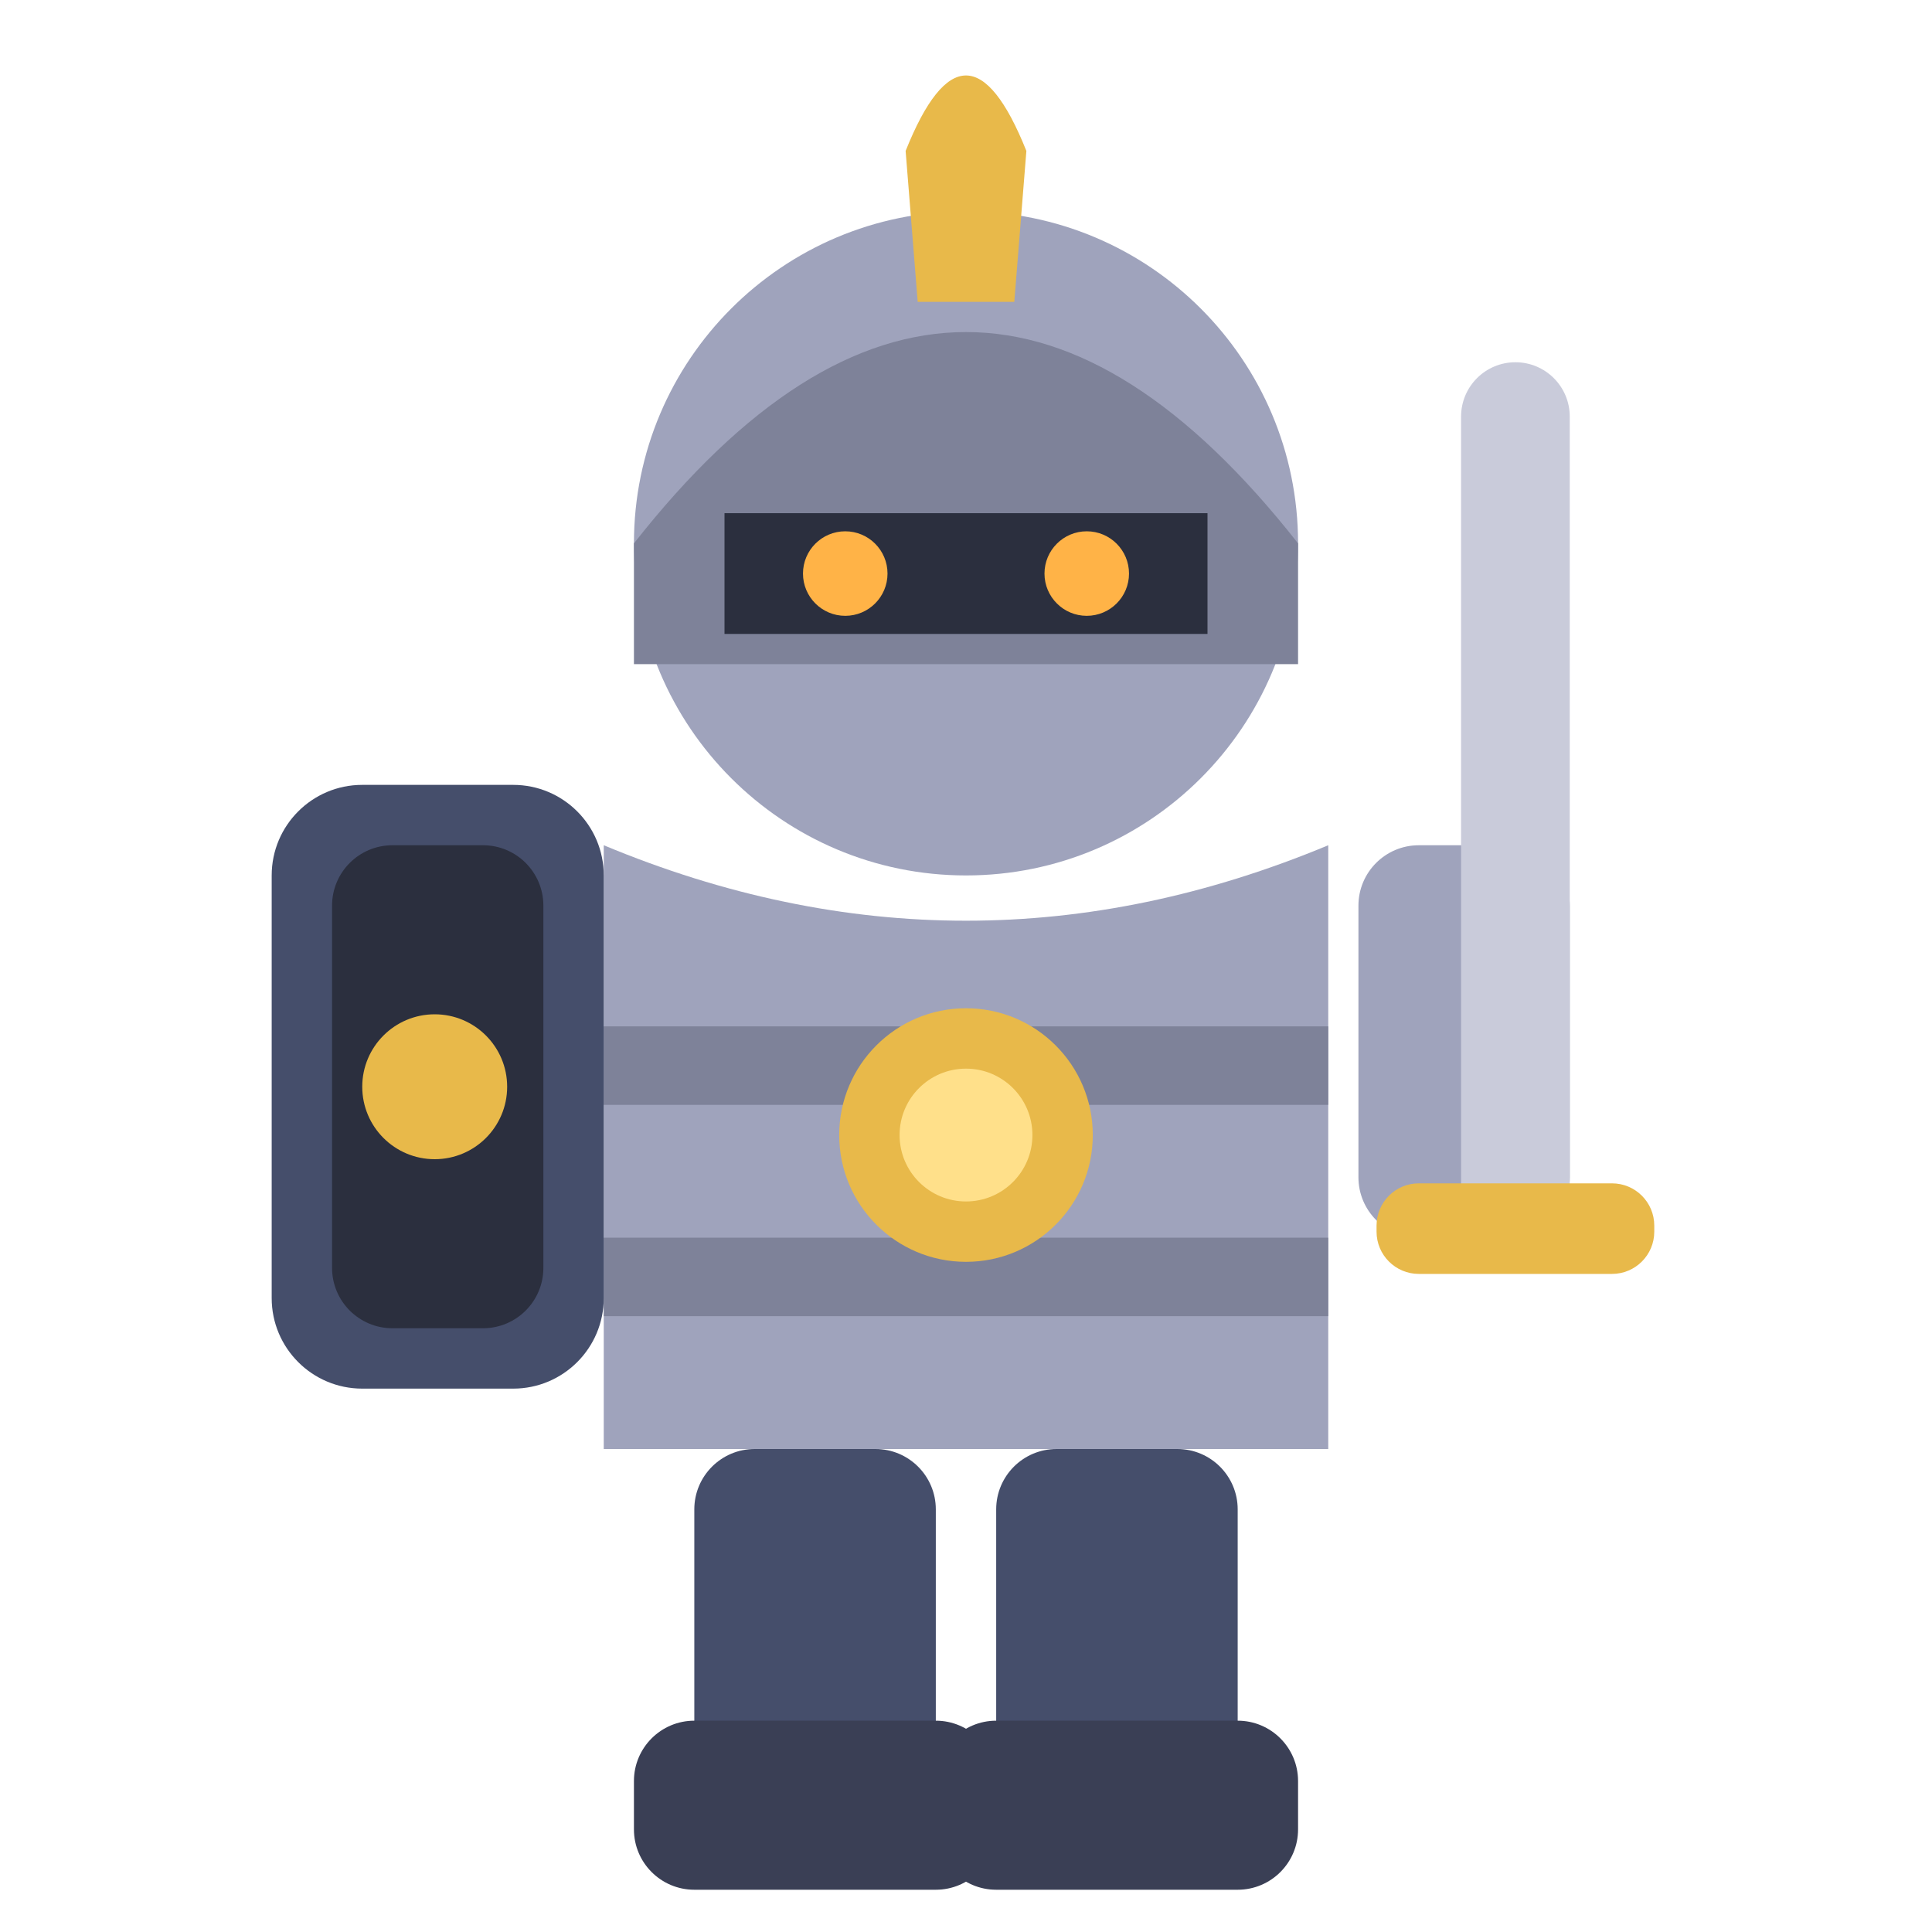
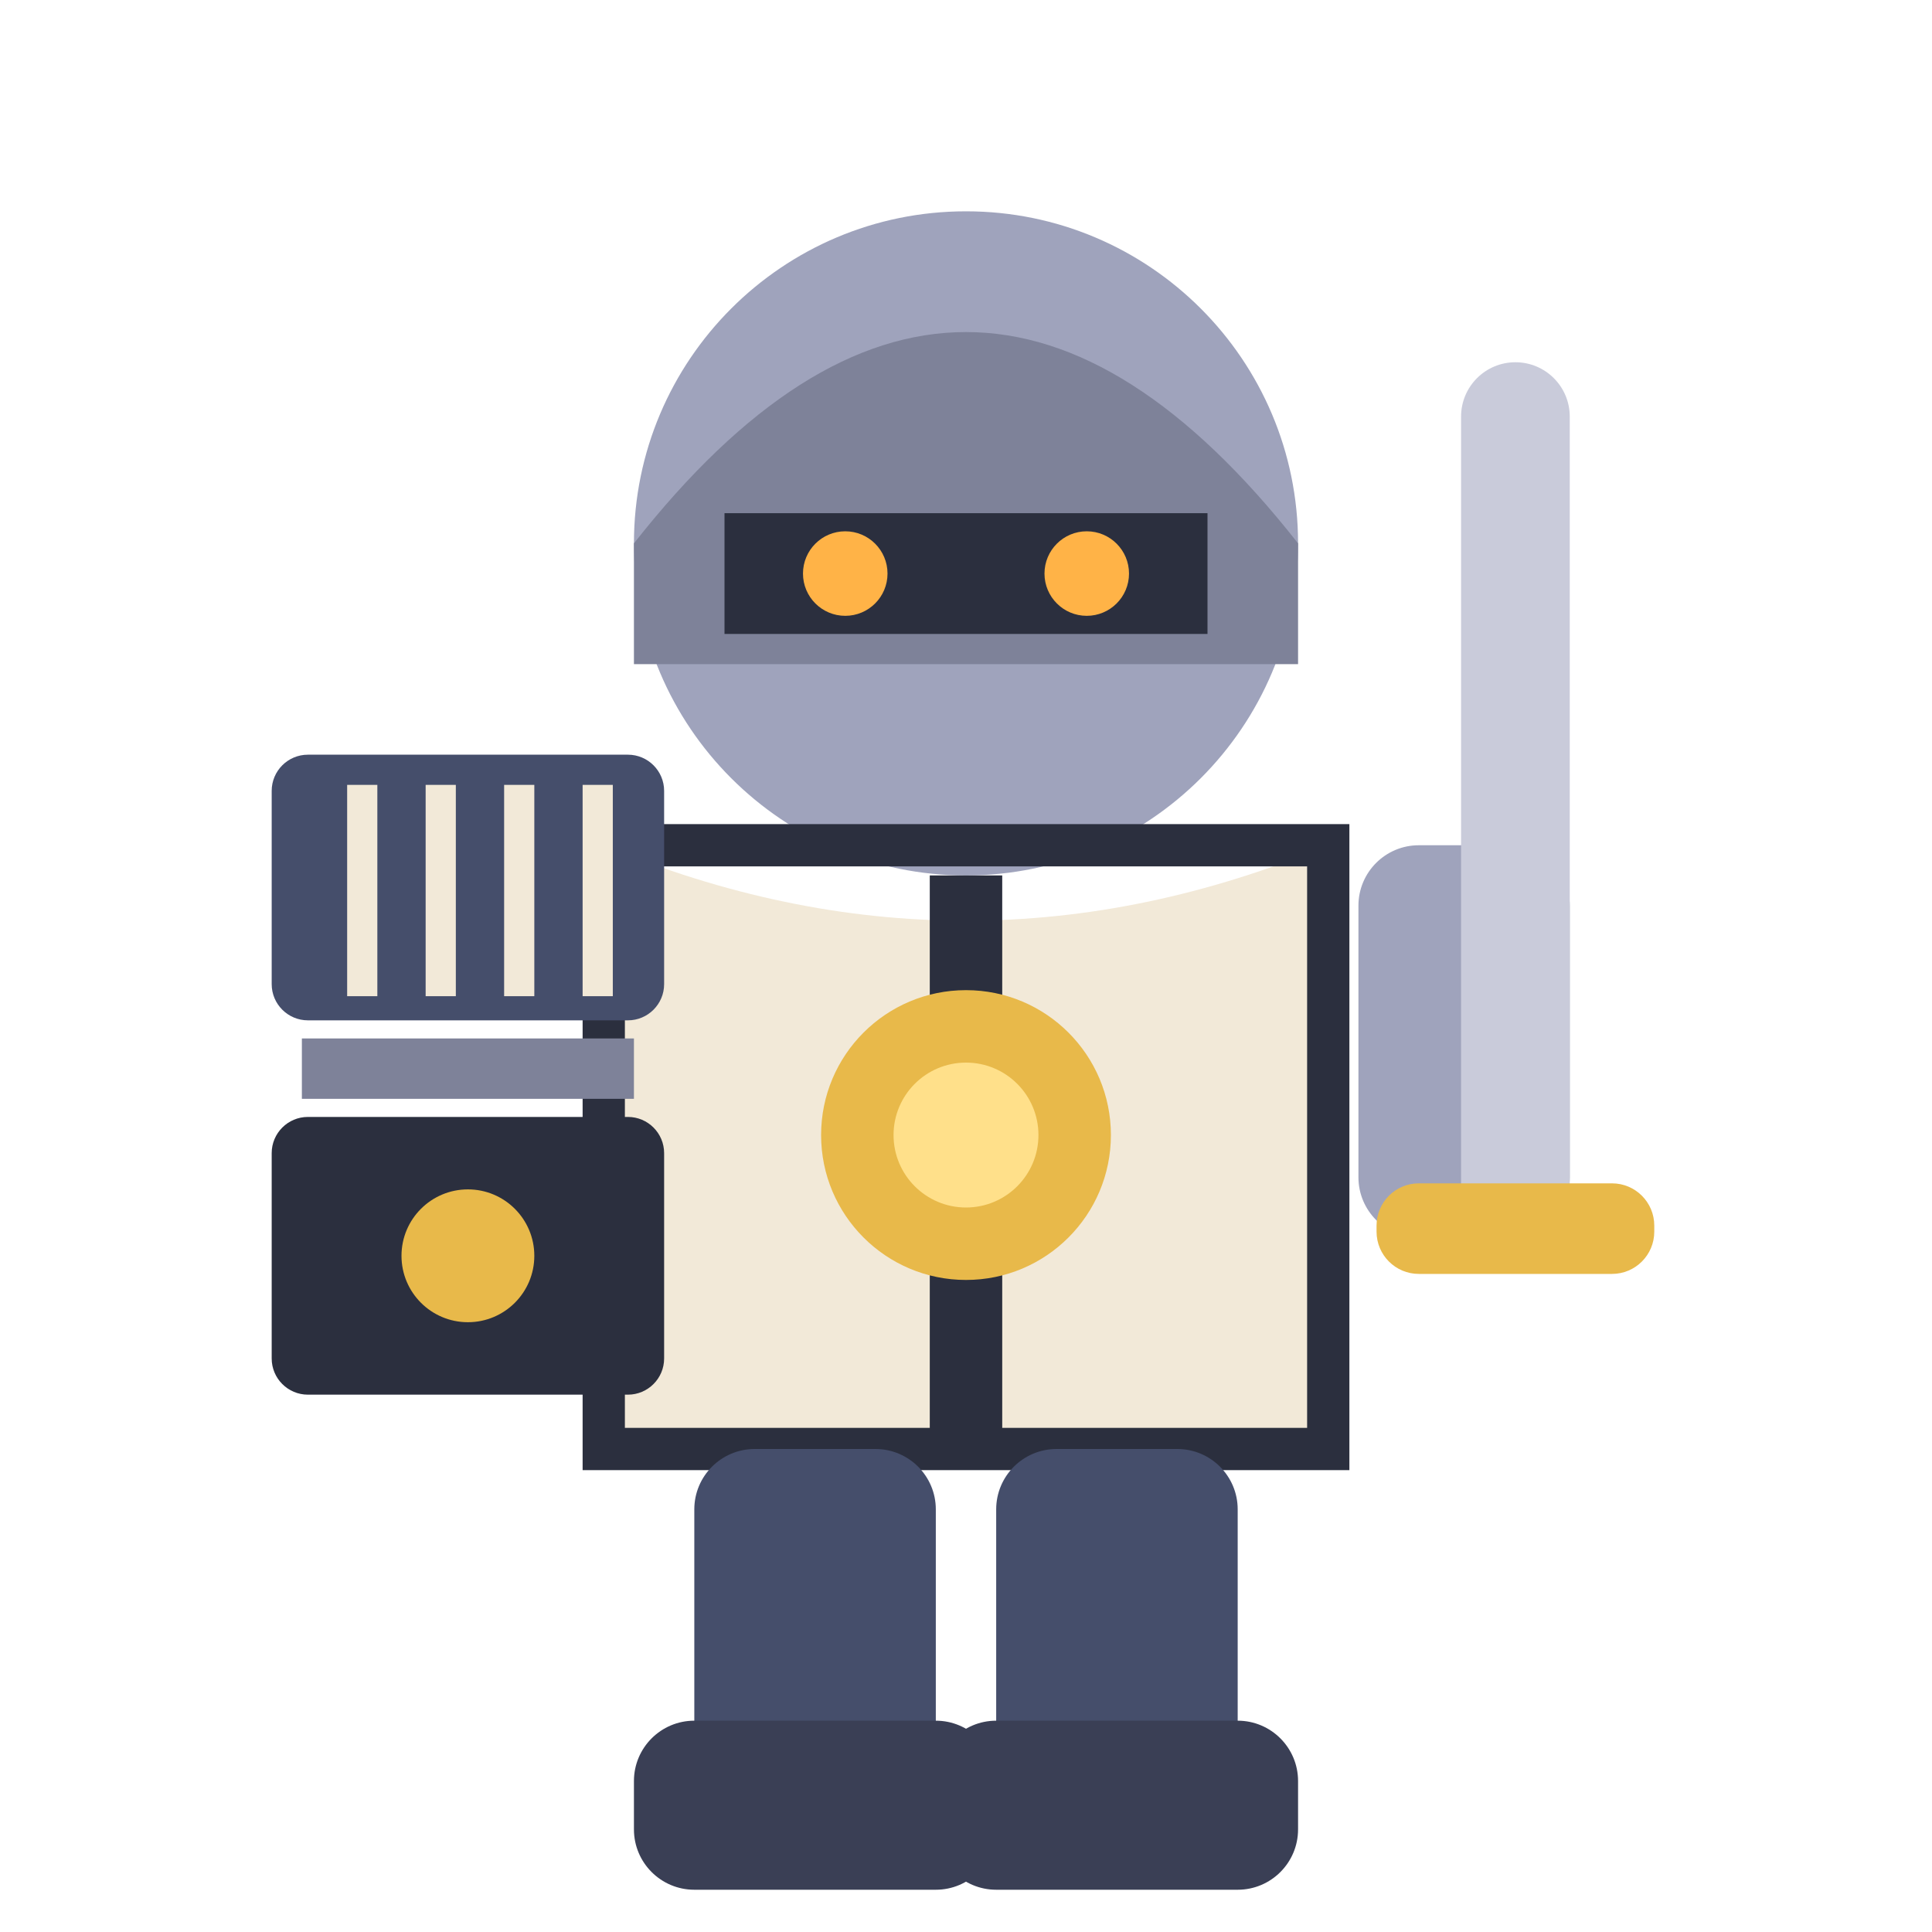
<svg xmlns="http://www.w3.org/2000/svg" viewBox="0 0 32 32">
  <circle cx="16" cy="9" r="5.5" fill="#9FA3BC" />
  <path d="M10.5,9 Q16,2 21.5,9 L21.5,11 L10.5,11 Z" fill="#7E8299" />
-   <path d="M15,2.5 Q16,0 17,2.5 L16.8,5 L15.2,5 Z" fill="#E8B94A" />
  <rect x="12" y="8.5" width="8" height="2" fill="#2B2F3E" />
  <circle cx="14" cy="9.5" r="0.7" fill="#FFB347" />
  <circle cx="18" cy="9.5" r="0.7" fill="#FFB347" />
-   <path d="M10,14 L10,24 L22,24 L22,14 Q16,16.5 10,14 Z" fill="#9FA3BC" />
-   <rect x="10" y="17" width="12" height="1.3" fill="#7E8299" />
-   <rect x="10" y="20.5" width="12" height="1.3" fill="#7E8299" />
-   <circle cx="16" cy="18.8" r="2.1" fill="#E8B94A" />
-   <circle cx="16" cy="18.8" r="1.1" fill="#FFE08A" />
-   <rect x="4.5" y="13" width="5.5" height="10" rx="1.5" fill="#454E6B" />
-   <rect x="5.5" y="14" width="3.5" height="8" rx="1" fill="#2B2F3E" />
-   <circle cx="7.2" cy="18" r="1.2" fill="#E8B94A" />
+   <path d="M10,14 L10,24 L22,24 L22,14 Q16,16.5 10,14 Z" fill="#F2E9D8" />
+   <rect x="10" y="14" width="12" height="10" fill="none" stroke="#2B2F3E" stroke-width="0.7" />
+   <rect x="15.4" y="14.5" width="1.2" height="9.5" fill="#2B2F3E" />
+   <circle cx="16" cy="18.8" r="2.4" fill="#E8B94A" />
+   <circle cx="16" cy="18.8" r="1.2" fill="#FFE08A" />
+   <rect x="4.5" y="12.5" width="6.5" height="4.4" rx="0.6" fill="#454E6B" />
+   <rect x="5" y="17.2" width="5.5" height="1" fill="#7E8299" />
+   <line x1="6" y1="13" x2="6" y2="16.5" stroke="#F2E9D8" stroke-width="0.5" />
+   <line x1="7.3" y1="13" x2="7.3" y2="16.5" stroke="#F2E9D8" stroke-width="0.5" />
+   <line x1="8.6" y1="13" x2="8.6" y2="16.5" stroke="#F2E9D8" stroke-width="0.5" />
+   <line x1="9.9" y1="13" x2="9.9" y2="16.5" stroke="#F2E9D8" stroke-width="0.5" />
+   <rect x="4.5" y="18.5" width="6.5" height="4.6" rx="0.6" fill="#2B2F3E" />
+   <circle cx="7.75" cy="20.8" r="1.1" fill="#E8B94A" />
  <rect x="22.5" y="14" width="3.5" height="6.5" rx="1" fill="#9FA3BC" />
  <rect x="24.2" y="6" width="1.8" height="15" rx="0.9" fill="#C9CBDA" />
  <rect x="22.8" y="19.6" width="4.6" height="1.5" rx="0.7" fill="#E8B94A" />
  <rect x="11.5" y="24" width="4" height="6.5" rx="1" fill="#454E6B" />
  <rect x="16.5" y="24" width="4" height="6.5" rx="1" fill="#454E6B" />
  <rect x="10.5" y="28.5" width="6" height="2.8" rx="1" fill="#3A3F55" />
  <rect x="15.5" y="28.5" width="6" height="2.8" rx="1" fill="#3A3F55" />
</svg>
